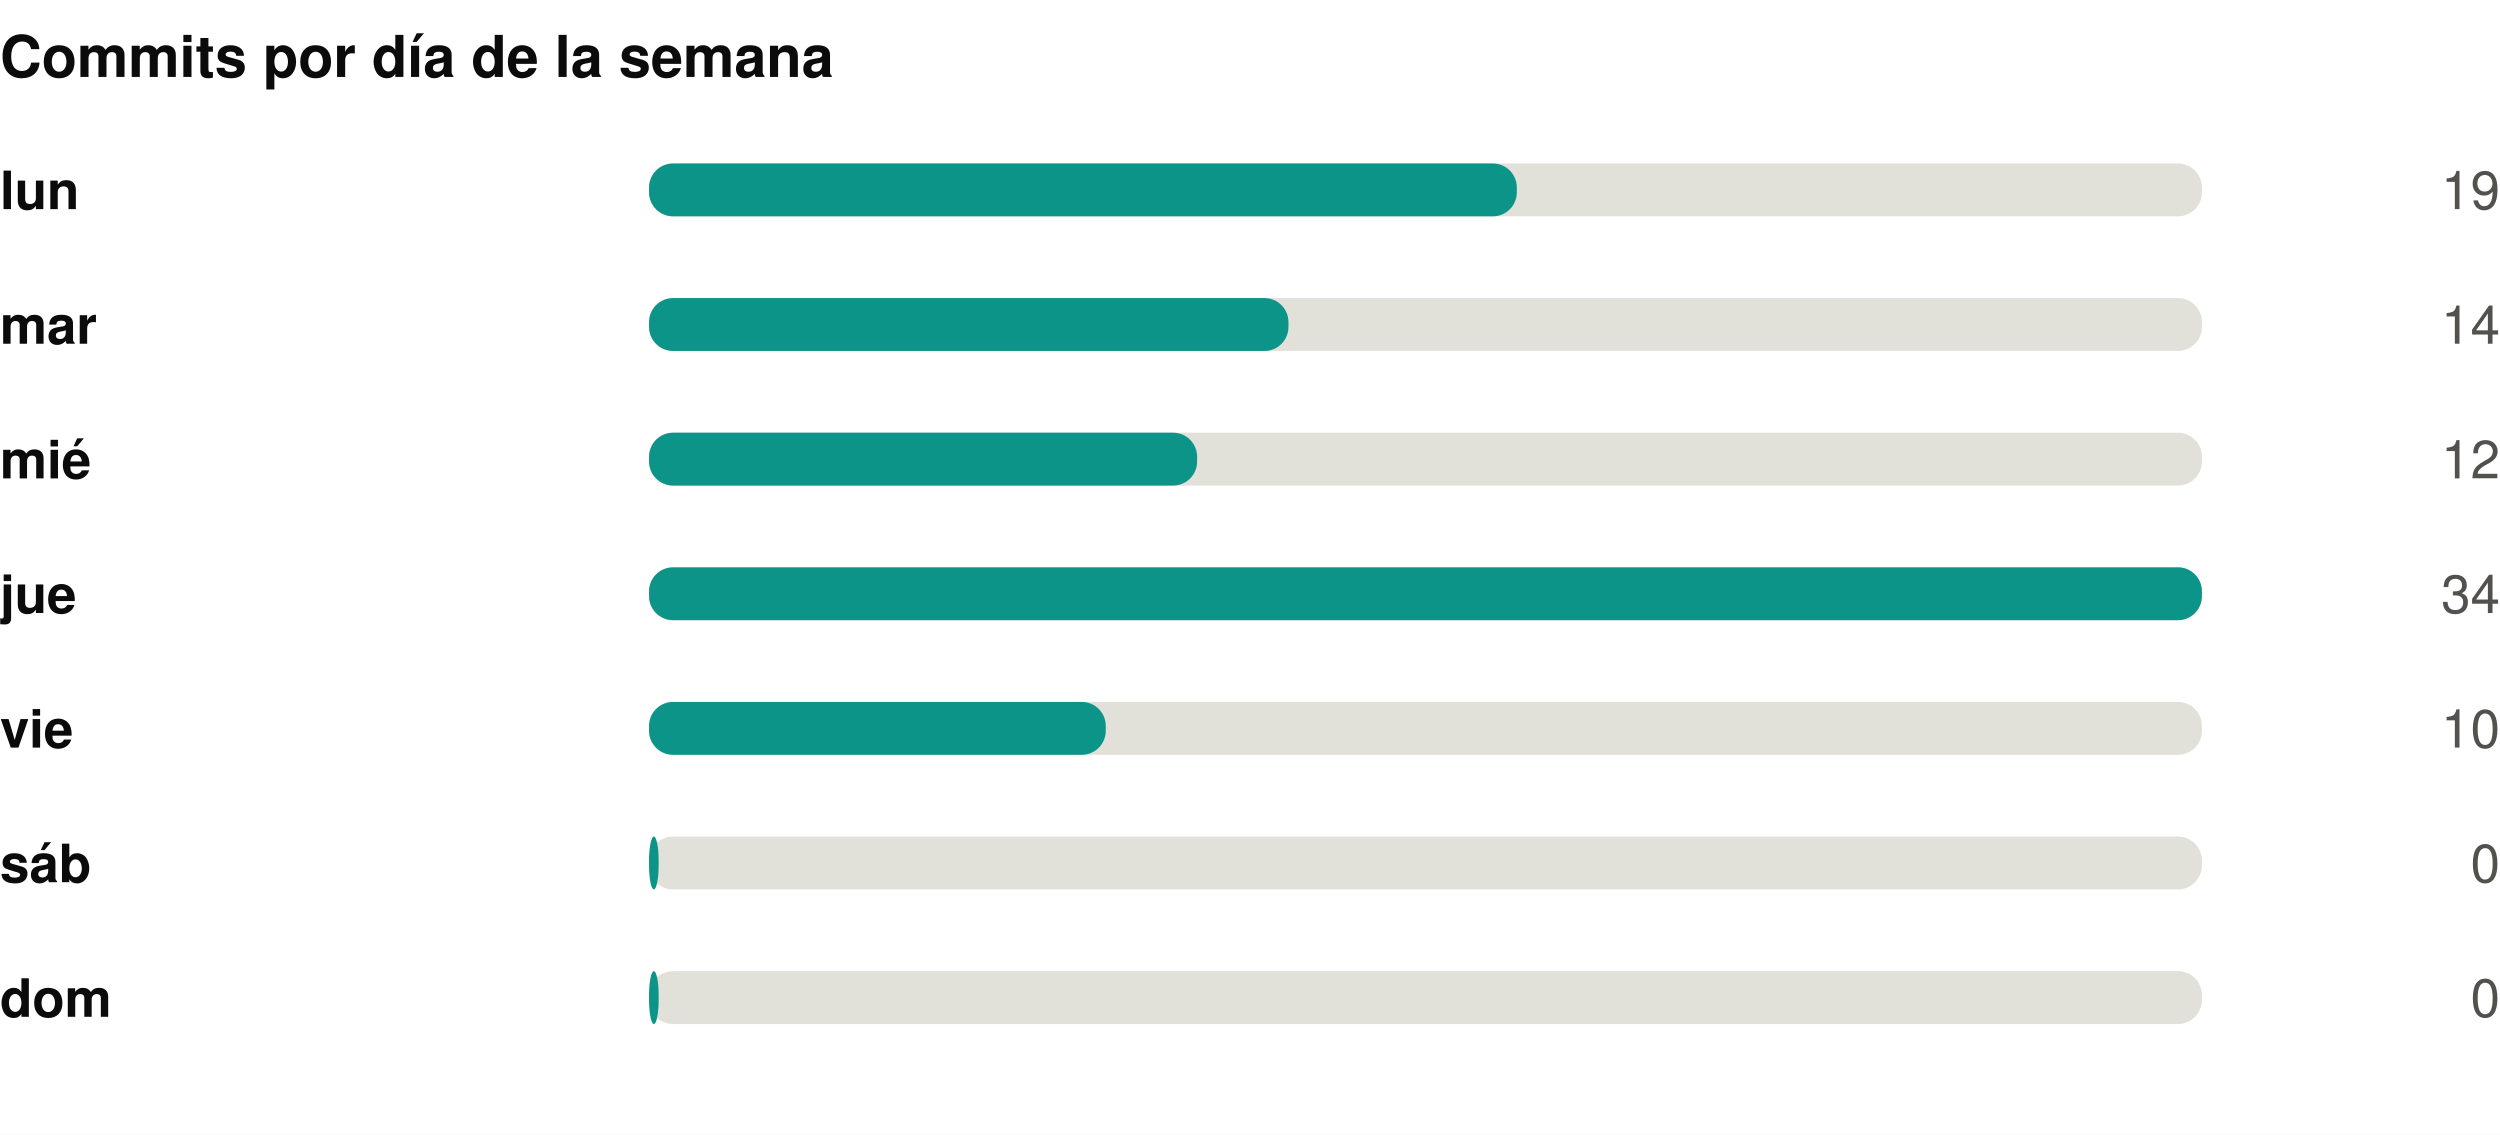
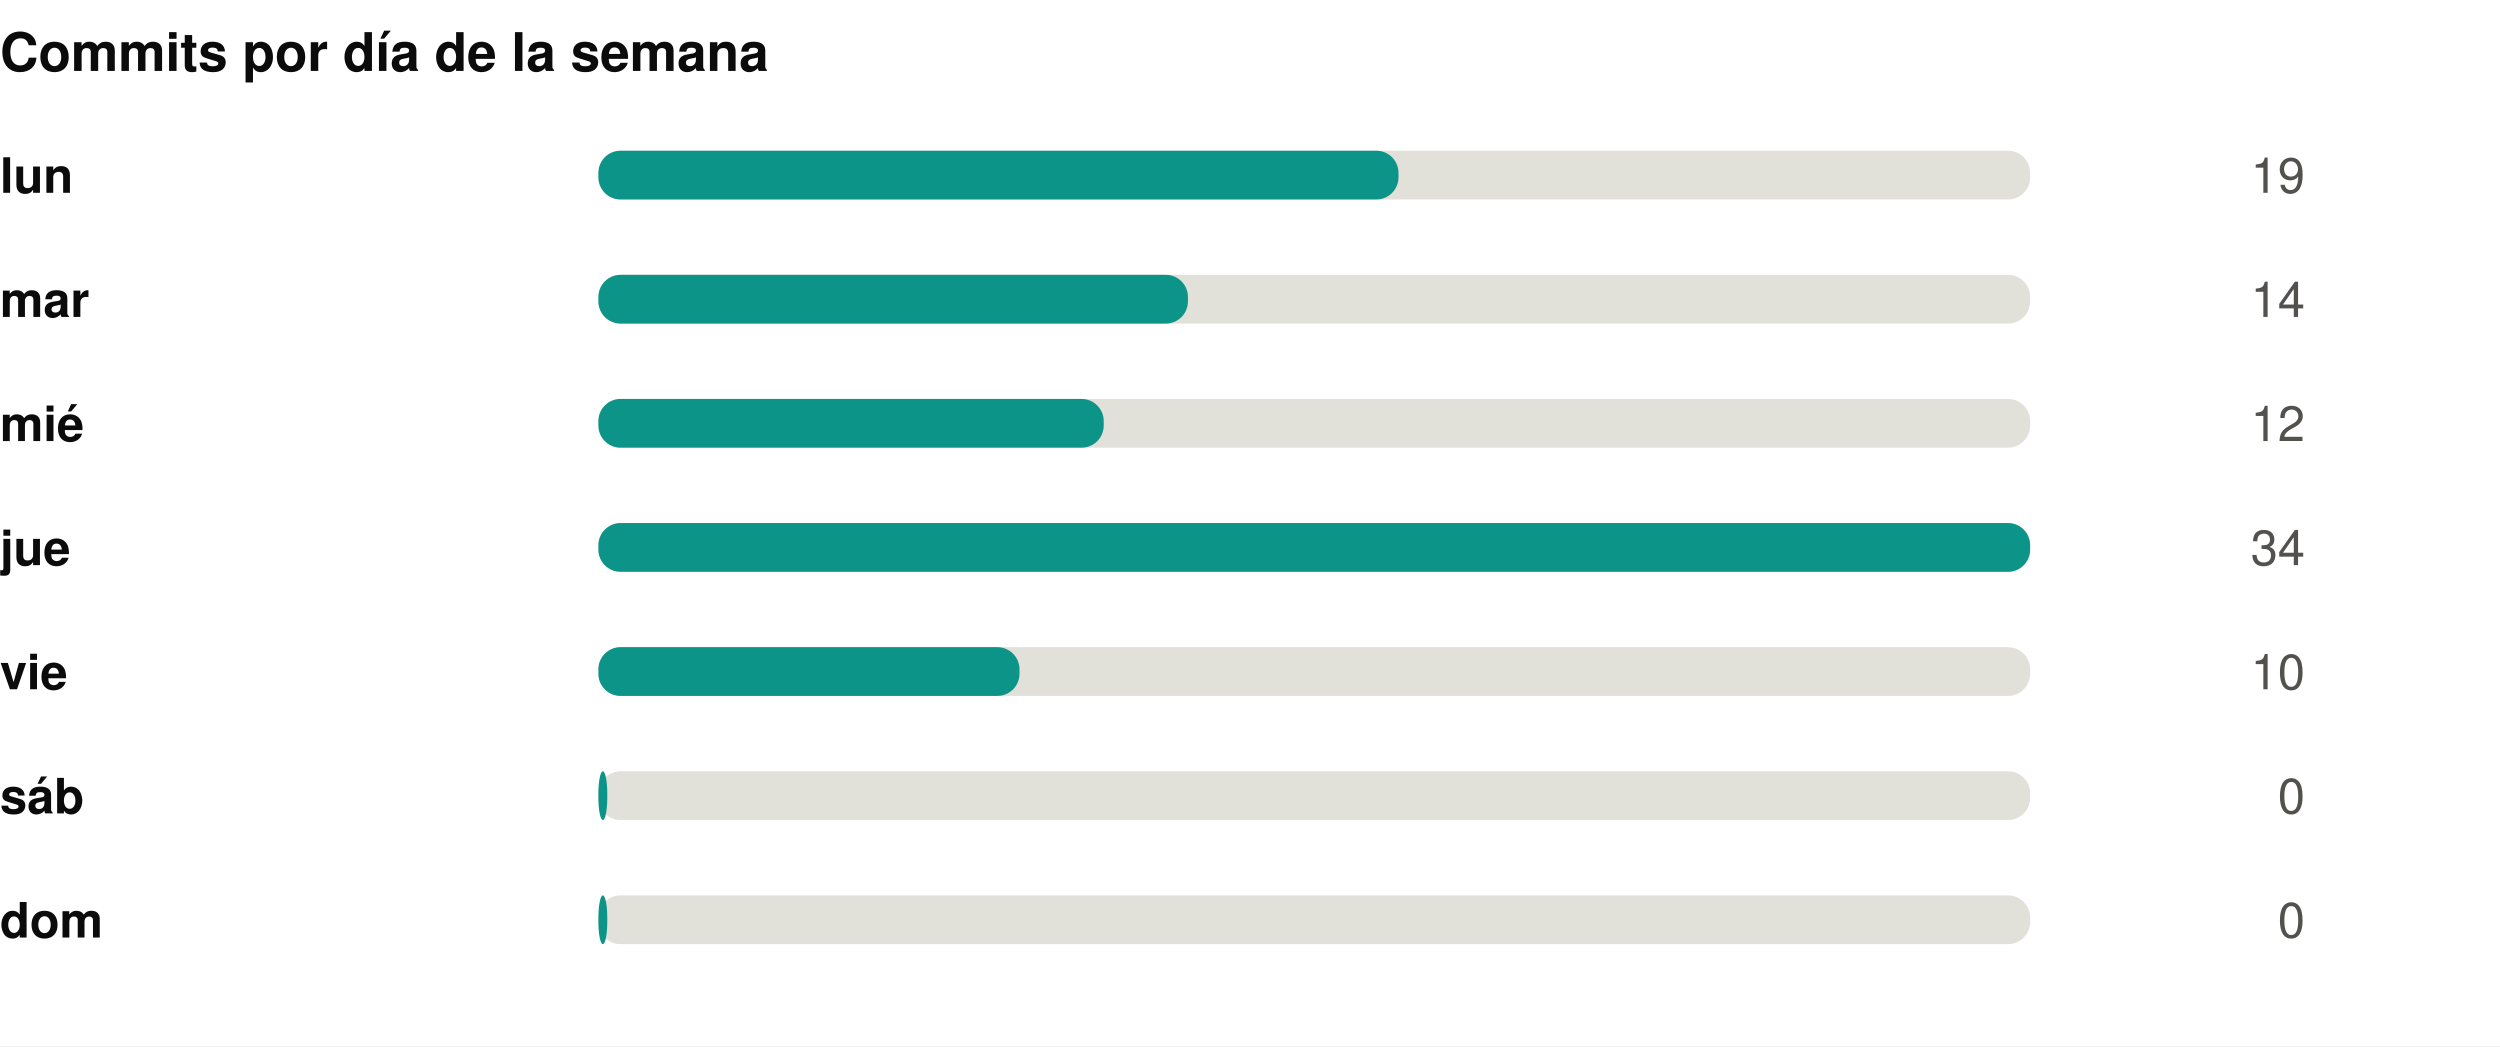
- <svg xmlns="http://www.w3.org/2000/svg" width="520" height="236" viewBox="0 0 520 236" role="img">
-   <rect width="520" height="236" fill="#ffffff" />
-   <text x="0" y="16" font-family="-apple-system,BlinkMacSystemFont,'Segoe UI',Helvetica,Arial,sans-serif" font-size="12" font-weight="700" fill="#0b0b0b" text-anchor="start">Commits por día de la semana</text>
-   <text x="0" y="43.5" font-family="-apple-system,BlinkMacSystemFont,'Segoe UI',Helvetica,Arial,sans-serif" font-size="11" font-weight="600" fill="#0b0b0b" text-anchor="start">lun</text>
-   <rect x="135" y="34" width="323" height="11" rx="5" fill="#e1e0d9" />
-   <rect x="135" y="34" width="180.5" height="11" rx="5" fill="#0d9488" />
-   <text x="520" y="43.5" font-family="-apple-system,BlinkMacSystemFont,'Segoe UI',Helvetica,Arial,sans-serif" font-size="11" font-weight="400" fill="#52514e" text-anchor="end">19</text>
-   <text x="0" y="71.5" font-family="-apple-system,BlinkMacSystemFont,'Segoe UI',Helvetica,Arial,sans-serif" font-size="11" font-weight="600" fill="#0b0b0b" text-anchor="start">mar</text>
-   <rect x="135" y="62" width="323" height="11" rx="5" fill="#e1e0d9" />
-   <rect x="135" y="62" width="133.0" height="11" rx="5" fill="#0d9488" />
-   <text x="520" y="71.5" font-family="-apple-system,BlinkMacSystemFont,'Segoe UI',Helvetica,Arial,sans-serif" font-size="11" font-weight="400" fill="#52514e" text-anchor="end">14</text>
-   <text x="0" y="99.5" font-family="-apple-system,BlinkMacSystemFont,'Segoe UI',Helvetica,Arial,sans-serif" font-size="11" font-weight="600" fill="#0b0b0b" text-anchor="start">mié</text>
-   <rect x="135" y="90" width="323" height="11" rx="5" fill="#e1e0d9" />
-   <rect x="135" y="90" width="114.0" height="11" rx="5" fill="#0d9488" />
-   <text x="520" y="99.5" font-family="-apple-system,BlinkMacSystemFont,'Segoe UI',Helvetica,Arial,sans-serif" font-size="11" font-weight="400" fill="#52514e" text-anchor="end">12</text>
-   <text x="0" y="127.5" font-family="-apple-system,BlinkMacSystemFont,'Segoe UI',Helvetica,Arial,sans-serif" font-size="11" font-weight="600" fill="#0b0b0b" text-anchor="start">jue</text>
-   <rect x="135" y="118" width="323" height="11" rx="5" fill="#e1e0d9" />
-   <rect x="135" y="118" width="323.0" height="11" rx="5" fill="#0d9488" />
-   <text x="520" y="127.5" font-family="-apple-system,BlinkMacSystemFont,'Segoe UI',Helvetica,Arial,sans-serif" font-size="11" font-weight="400" fill="#52514e" text-anchor="end">34</text>
-   <text x="0" y="155.5" font-family="-apple-system,BlinkMacSystemFont,'Segoe UI',Helvetica,Arial,sans-serif" font-size="11" font-weight="600" fill="#0b0b0b" text-anchor="start">vie</text>
-   <rect x="135" y="146" width="323" height="11" rx="5" fill="#e1e0d9" />
-   <rect x="135" y="146" width="95.0" height="11" rx="5" fill="#0d9488" />
-   <text x="520" y="155.5" font-family="-apple-system,BlinkMacSystemFont,'Segoe UI',Helvetica,Arial,sans-serif" font-size="11" font-weight="400" fill="#52514e" text-anchor="end">10</text>
-   <text x="0" y="183.5" font-family="-apple-system,BlinkMacSystemFont,'Segoe UI',Helvetica,Arial,sans-serif" font-size="11" font-weight="600" fill="#0b0b0b" text-anchor="start">sáb</text>
-   <rect x="135" y="174" width="323" height="11" rx="5" fill="#e1e0d9" />
-   <rect x="135" y="174" width="2.0" height="11" rx="5" fill="#0d9488" />
-   <text x="520" y="183.5" font-family="-apple-system,BlinkMacSystemFont,'Segoe UI',Helvetica,Arial,sans-serif" font-size="11" font-weight="400" fill="#52514e" text-anchor="end">0</text>
-   <text x="0" y="211.5" font-family="-apple-system,BlinkMacSystemFont,'Segoe UI',Helvetica,Arial,sans-serif" font-size="11" font-weight="600" fill="#0b0b0b" text-anchor="start">dom</text>
-   <rect x="135" y="202" width="323" height="11" rx="5" fill="#e1e0d9" />
-   <rect x="135" y="202" width="2.0" height="11" rx="5" fill="#0d9488" />
-   <text x="520" y="211.5" font-family="-apple-system,BlinkMacSystemFont,'Segoe UI',Helvetica,Arial,sans-serif" font-size="11" font-weight="400" fill="#52514e" text-anchor="end">0</text>
+ <svg xmlns="http://www.w3.org/2000/svg" width="564" height="236" viewBox="0 0 564 236" role="img">
+   <rect width="564" height="236" fill="#ffffff" />
+   <g transform="translate(0,0)">
+     <text x="0" y="16" font-family="-apple-system,BlinkMacSystemFont,'Segoe UI',Helvetica,Arial,sans-serif" font-size="12" font-weight="700" fill="#0b0b0b" text-anchor="start">Commits por día de la semana</text>
+     <text x="0" y="43.5" font-family="-apple-system,BlinkMacSystemFont,'Segoe UI',Helvetica,Arial,sans-serif" font-size="11" font-weight="600" fill="#0b0b0b" text-anchor="start">lun</text>
+     <rect x="135" y="34" width="323" height="11" rx="5" fill="#e1e0d9" />
+     <rect x="135" y="34" width="180.5" height="11" rx="5" fill="#0d9488" />
+     <text x="520" y="43.5" font-family="-apple-system,BlinkMacSystemFont,'Segoe UI',Helvetica,Arial,sans-serif" font-size="11" font-weight="400" fill="#52514e" text-anchor="end">19</text>
+     <text x="0" y="71.5" font-family="-apple-system,BlinkMacSystemFont,'Segoe UI',Helvetica,Arial,sans-serif" font-size="11" font-weight="600" fill="#0b0b0b" text-anchor="start">mar</text>
+     <rect x="135" y="62" width="323" height="11" rx="5" fill="#e1e0d9" />
+     <rect x="135" y="62" width="133.0" height="11" rx="5" fill="#0d9488" />
+     <text x="520" y="71.5" font-family="-apple-system,BlinkMacSystemFont,'Segoe UI',Helvetica,Arial,sans-serif" font-size="11" font-weight="400" fill="#52514e" text-anchor="end">14</text>
+     <text x="0" y="99.5" font-family="-apple-system,BlinkMacSystemFont,'Segoe UI',Helvetica,Arial,sans-serif" font-size="11" font-weight="600" fill="#0b0b0b" text-anchor="start">mié</text>
+     <rect x="135" y="90" width="323" height="11" rx="5" fill="#e1e0d9" />
+     <rect x="135" y="90" width="114.0" height="11" rx="5" fill="#0d9488" />
+     <text x="520" y="99.5" font-family="-apple-system,BlinkMacSystemFont,'Segoe UI',Helvetica,Arial,sans-serif" font-size="11" font-weight="400" fill="#52514e" text-anchor="end">12</text>
+     <text x="0" y="127.5" font-family="-apple-system,BlinkMacSystemFont,'Segoe UI',Helvetica,Arial,sans-serif" font-size="11" font-weight="600" fill="#0b0b0b" text-anchor="start">jue</text>
+     <rect x="135" y="118" width="323" height="11" rx="5" fill="#e1e0d9" />
+     <rect x="135" y="118" width="323.0" height="11" rx="5" fill="#0d9488" />
+     <text x="520" y="127.5" font-family="-apple-system,BlinkMacSystemFont,'Segoe UI',Helvetica,Arial,sans-serif" font-size="11" font-weight="400" fill="#52514e" text-anchor="end">34</text>
+     <text x="0" y="155.5" font-family="-apple-system,BlinkMacSystemFont,'Segoe UI',Helvetica,Arial,sans-serif" font-size="11" font-weight="600" fill="#0b0b0b" text-anchor="start">vie</text>
+     <rect x="135" y="146" width="323" height="11" rx="5" fill="#e1e0d9" />
+     <rect x="135" y="146" width="95.0" height="11" rx="5" fill="#0d9488" />
+     <text x="520" y="155.5" font-family="-apple-system,BlinkMacSystemFont,'Segoe UI',Helvetica,Arial,sans-serif" font-size="11" font-weight="400" fill="#52514e" text-anchor="end">10</text>
+     <text x="0" y="183.5" font-family="-apple-system,BlinkMacSystemFont,'Segoe UI',Helvetica,Arial,sans-serif" font-size="11" font-weight="600" fill="#0b0b0b" text-anchor="start">sáb</text>
+     <rect x="135" y="174" width="323" height="11" rx="5" fill="#e1e0d9" />
+     <rect x="135" y="174" width="2.0" height="11" rx="5" fill="#0d9488" />
+     <text x="520" y="183.5" font-family="-apple-system,BlinkMacSystemFont,'Segoe UI',Helvetica,Arial,sans-serif" font-size="11" font-weight="400" fill="#52514e" text-anchor="end">0</text>
+     <text x="0" y="211.5" font-family="-apple-system,BlinkMacSystemFont,'Segoe UI',Helvetica,Arial,sans-serif" font-size="11" font-weight="600" fill="#0b0b0b" text-anchor="start">dom</text>
+     <rect x="135" y="202" width="323" height="11" rx="5" fill="#e1e0d9" />
+     <rect x="135" y="202" width="2.0" height="11" rx="5" fill="#0d9488" />
+     <text x="520" y="211.5" font-family="-apple-system,BlinkMacSystemFont,'Segoe UI',Helvetica,Arial,sans-serif" font-size="11" font-weight="400" fill="#52514e" text-anchor="end">0</text>
+   </g>
</svg>
